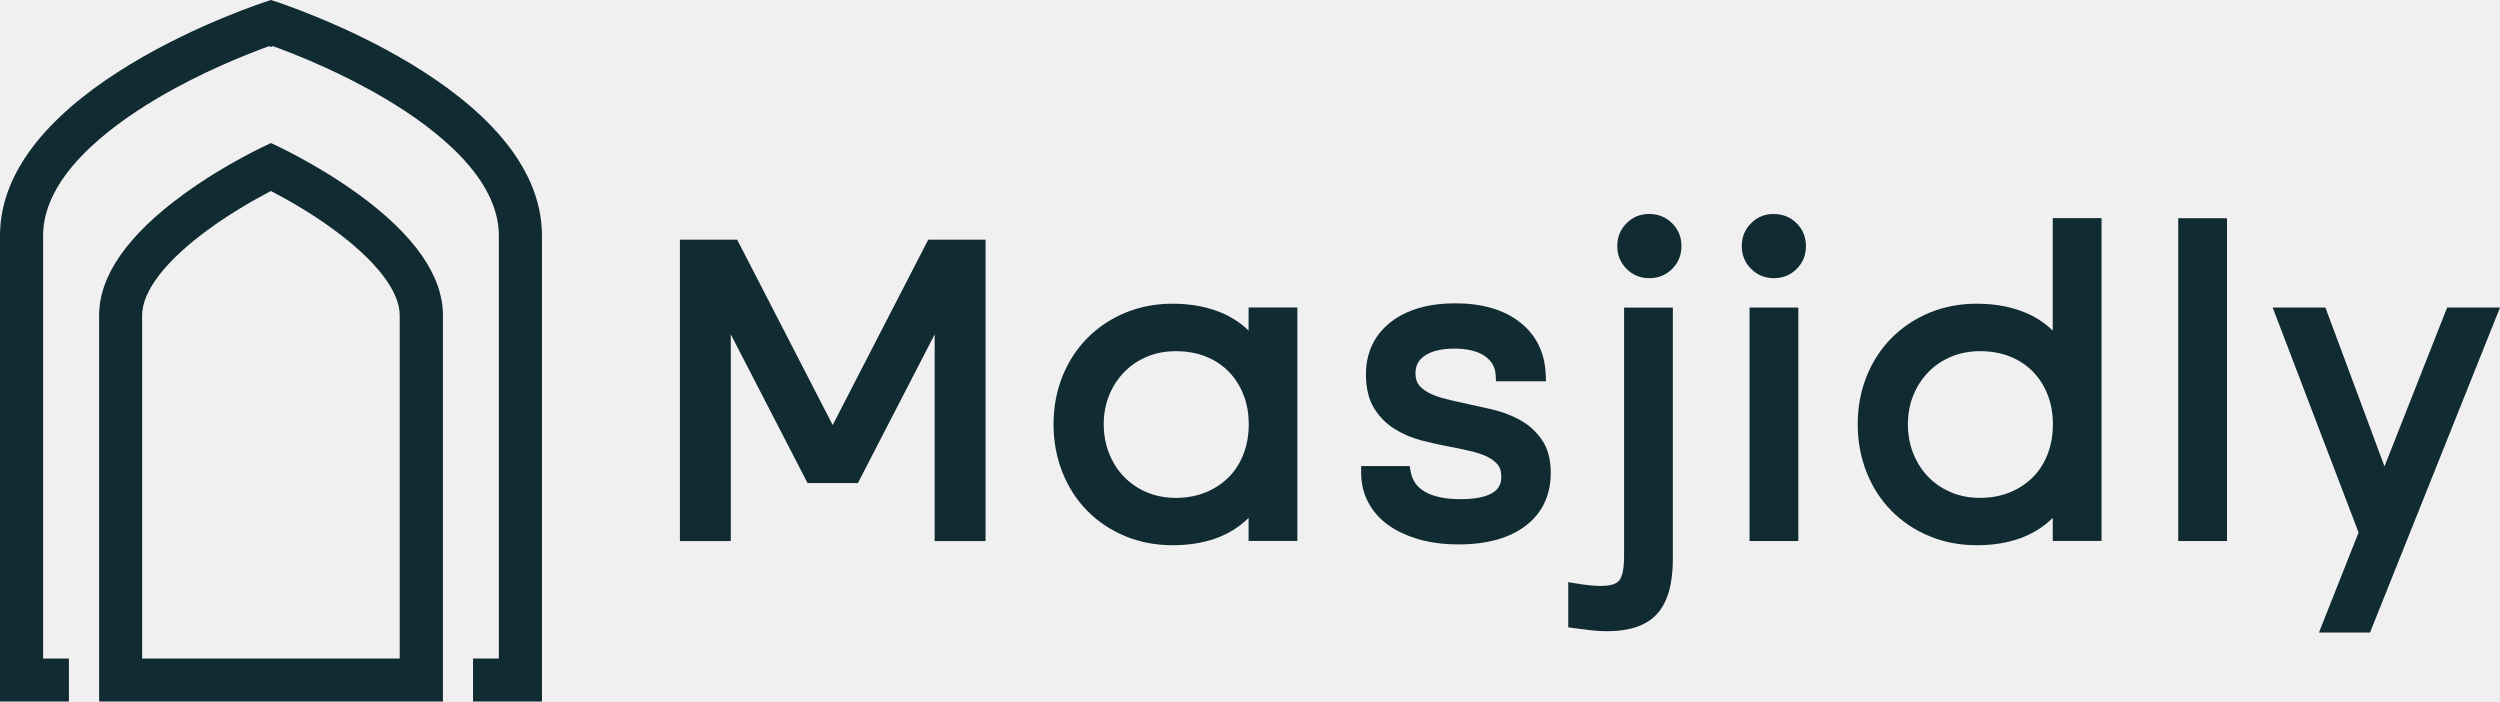
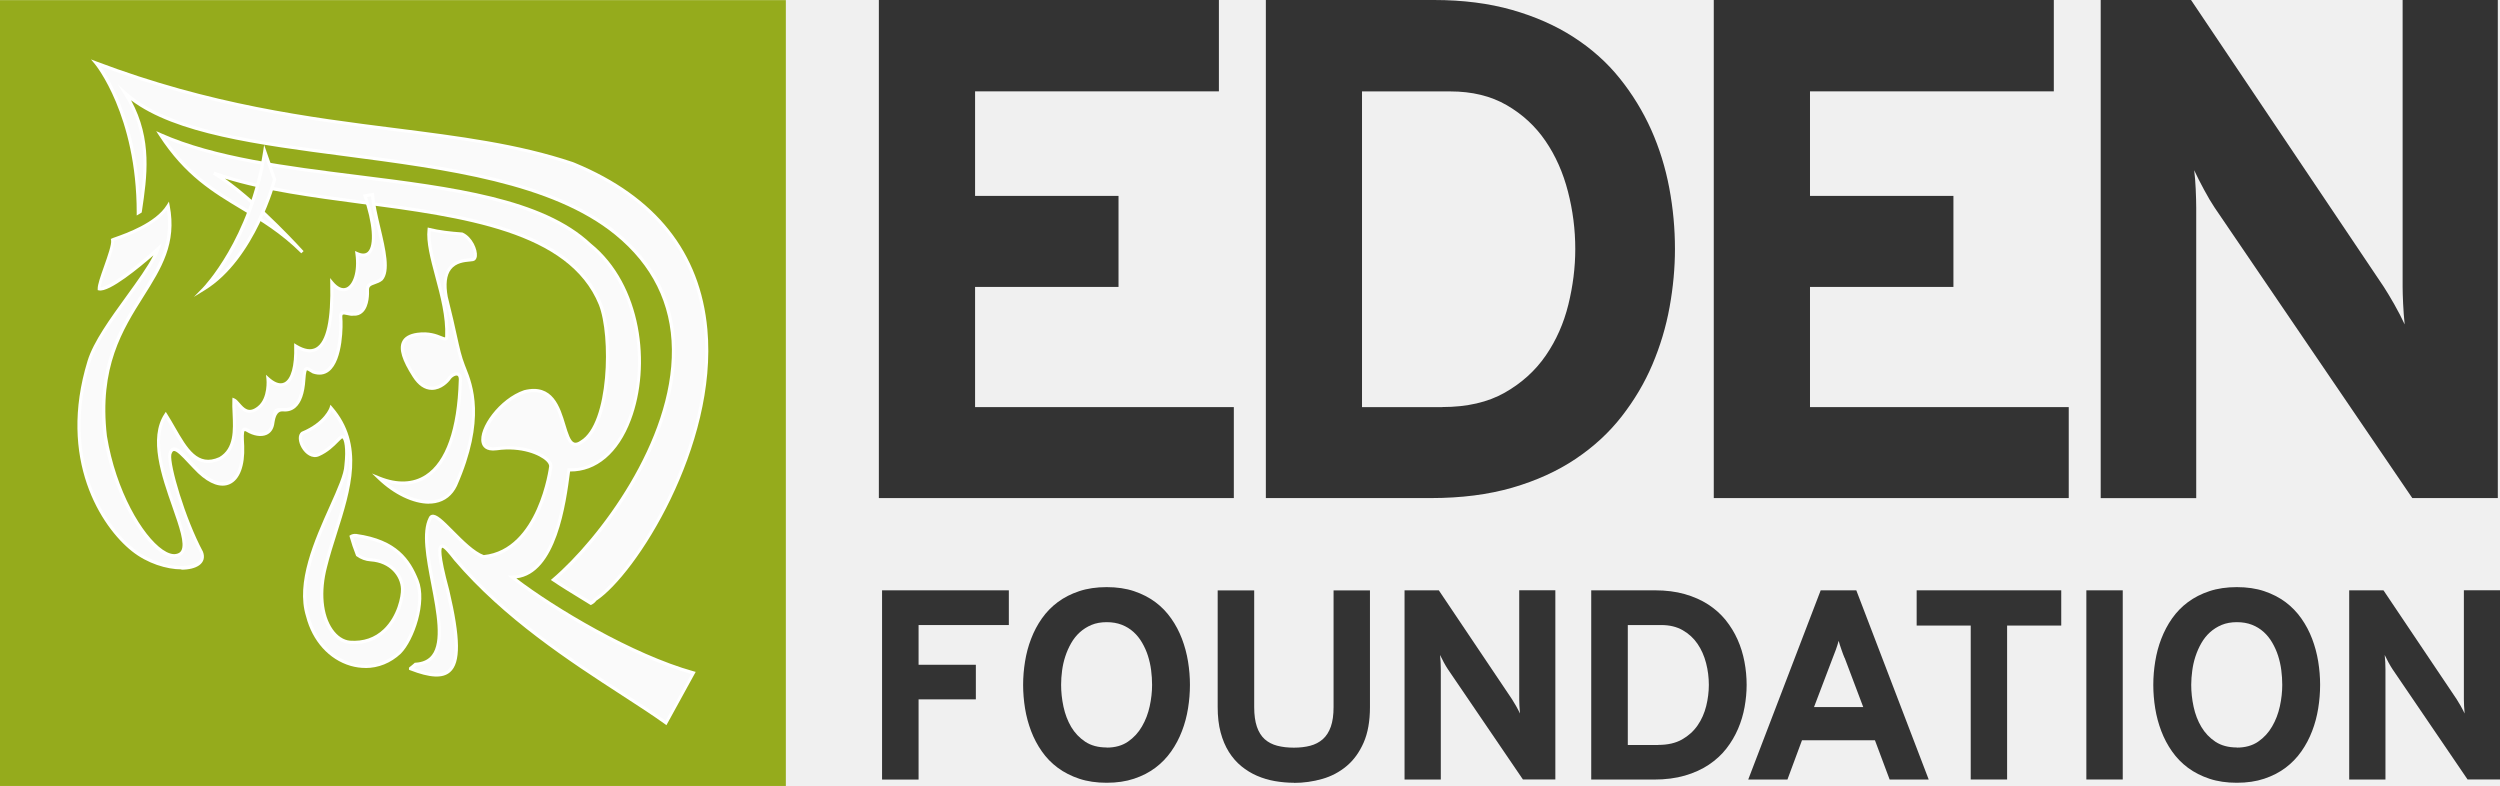
- <svg xmlns="http://www.w3.org/2000/svg" id="Layer_2" data-name="Layer 2" viewBox="0 0 459.26 128.88">
+ <svg xmlns="http://www.w3.org/2000/svg" id="Layer_2" data-name="Layer 2" viewBox="0 0 390.25 122.68">
  <defs>
    <style>
      .cls-1 {
-         fill: #112b32;
+         fill: #fff;
+       }
+ 
+       .cls-2 {
+         fill: #fafafa;
+       }
+ 
+       .cls-3 {
+         fill: #333;
+       }
+ 
+       .cls-4 {
+         fill: #95ab1c;
      }
    </style>
  </defs>
  <g id="Layer_1-2" data-name="Layer 1">
+     <rect class="cls-4" y=".02" width="122.67" height="122.67" />
+     <g>
+       <path class="cls-3" d="M137.19,77.75V0h53.08v14.26h-38.06v16.32h22.39v14.21h-22.39v18.76h40.39v14.2h-55.41Z" />
+       <path class="cls-3" d="M197.6,0h26.24c4.52,0,8.58.52,12.2,1.55,3.61,1.03,6.82,2.45,9.62,4.26,2.8,1.81,5.2,3.95,7.18,6.42,1.99,2.48,3.62,5.15,4.91,8.02,1.28,2.87,2.22,5.9,2.82,9.08.6,3.18.89,6.36.89,9.54,0,2.96-.28,5.99-.84,9.08-.56,3.09-1.46,6.07-2.68,8.95s-2.83,5.58-4.8,8.11c-1.97,2.53-4.37,4.74-7.21,6.64-2.84,1.9-6.12,3.39-9.84,4.47-3.72,1.08-7.97,1.63-12.74,1.63h-25.75V0ZM225.14,63.54c3.87,0,7.12-.75,9.76-2.25,2.64-1.5,4.77-3.43,6.4-5.8,1.63-2.37,2.8-5.02,3.52-7.94.72-2.93,1.08-5.82,1.08-8.67,0-3.04-.38-6.03-1.14-8.97-.76-2.95-1.92-5.58-3.5-7.89-1.57-2.31-3.6-4.18-6.07-5.61-2.48-1.43-5.41-2.14-8.81-2.14h-13.77v49.28h12.52Z" />
+       <path class="cls-3" d="M267.52,77.75V0h53.08v14.26h-38.06v16.32h22.39v14.21h-22.39v18.76h40.39v14.2h-55.41Z" />
+       <path class="cls-3" d="M376.56,77.75l-30.85-45.33c-.51-.76-1.06-1.69-1.65-2.79-.6-1.1-1.11-2.12-1.55-3.06.11.83.19,1.81.24,2.93.05,1.12.08,2.1.08,2.93v45.33h-14.91V0h14.1l30.09,44.78c.47.72,1.01,1.63,1.63,2.71.61,1.08,1.16,2.13,1.63,3.15-.11-1.05-.19-2.11-.24-3.17-.05-1.07-.08-1.96-.08-2.68V0h14.86v77.75h-13.34Z" />
+     </g>
+     <g>
+       <path class="cls-3" d="M137.69,121.68v-29.53h19.79v5.42h-14.09v6.2h8.94v5.4h-8.94v12.52h-5.7Z" />
+       <path class="cls-3" d="M172.75,122.19c-1.59,0-3.02-.21-4.28-.63-1.26-.42-2.38-.99-3.35-1.71-.97-.72-1.8-1.57-2.48-2.55-.69-.98-1.25-2.04-1.68-3.17-.43-1.13-.75-2.31-.95-3.54-.2-1.23-.3-2.45-.3-3.68s.1-2.43.3-3.66c.2-1.23.51-2.41.95-3.54.43-1.13.99-2.19,1.68-3.17.69-.98,1.51-1.83,2.48-2.55.97-.72,2.08-1.29,3.35-1.71,1.26-.42,2.69-.63,4.28-.63s3.02.21,4.27.63,2.36.99,3.33,1.71,1.78,1.57,2.47,2.55,1.25,2.04,1.68,3.17.75,2.31.95,3.54c.2,1.23.3,2.45.3,3.66s-.1,2.45-.3,3.68c-.2,1.23-.51,2.41-.95,3.54-.43,1.13-.99,2.19-1.68,3.17s-1.51,1.83-2.47,2.55-2.07,1.29-3.33,1.71-2.68.63-4.27.63ZM172.75,116.7c1.32,0,2.43-.31,3.33-.93.9-.62,1.63-1.41,2.18-2.37.56-.96.96-2.01,1.21-3.16.25-1.15.37-2.25.37-3.33,0-.75-.05-1.52-.15-2.3-.1-.78-.27-1.52-.5-2.25s-.54-1.4-.91-2.04c-.37-.64-.82-1.2-1.34-1.67-.52-.47-1.13-.85-1.82-1.12-.69-.27-1.48-.41-2.36-.41s-1.69.14-2.38.43c-.69.29-1.3.68-1.83,1.16s-.98,1.05-1.35,1.7c-.37.65-.67,1.33-.91,2.06s-.4,1.47-.5,2.22c-.1.76-.15,1.49-.15,2.2,0,1.13.12,2.27.37,3.43s.65,2.21,1.2,3.15c.56.94,1.29,1.71,2.19,2.31.91.6,2.02.9,3.36.9Z" />
+       <path class="cls-3" d="M201.99,122.19c-1,0-2-.09-2.98-.26-.98-.17-1.91-.45-2.79-.83-.88-.38-1.69-.88-2.44-1.49-.75-.61-1.4-1.36-1.95-2.23-.55-.88-.98-1.89-1.29-3.05s-.46-2.47-.46-3.95v-18.22h5.7v18.22c0,1.22.14,2.24.42,3.06.28.82.69,1.47,1.22,1.95.54.48,1.19.82,1.96,1.02.77.2,1.63.3,2.59.3s1.8-.1,2.56-.3c.76-.2,1.41-.54,1.96-1.02.54-.48.96-1.13,1.25-1.95s.43-1.84.43-3.06v-18.22h5.68v18.22c0,2.2-.33,4.05-.99,5.55-.66,1.5-1.54,2.72-2.65,3.65-1.11.93-2.37,1.6-3.8,2.01-1.43.41-2.91.62-4.45.62Z" />
+       <path class="cls-3" d="M237.73,121.68l-11.72-17.22c-.19-.29-.4-.64-.63-1.06-.23-.42-.42-.81-.59-1.16.04.32.07.69.09,1.11s.03.8.03,1.11v17.22h-5.66v-29.53h5.35l11.43,17.01c.18.28.38.62.62,1.03.23.41.44.81.62,1.19-.04-.4-.07-.8-.09-1.21-.02-.4-.03-.74-.03-1.02v-17.01h5.64v29.53h-5.07Z" />
+       <path class="cls-3" d="M248.39,92.15h9.97c1.72,0,3.26.2,4.63.59,1.37.39,2.59.93,3.66,1.62,1.06.69,1.97,1.5,2.73,2.44.75.94,1.38,1.96,1.86,3.05.49,1.09.84,2.24,1.07,3.45.23,1.21.34,2.42.34,3.62,0,1.13-.11,2.28-.32,3.45-.21,1.17-.55,2.31-1.02,3.4-.47,1.09-1.07,2.12-1.82,3.08-.75.96-1.66,1.8-2.74,2.52s-2.32,1.29-3.74,1.7c-1.41.41-3.03.62-4.84.62h-9.78v-29.53ZM258.86,116.28c1.47,0,2.71-.28,3.71-.85,1-.57,1.81-1.3,2.43-2.2.62-.9,1.06-1.91,1.34-3.02.27-1.11.41-2.21.41-3.29,0-1.15-.14-2.29-.43-3.41s-.73-2.12-1.33-3c-.6-.88-1.37-1.59-2.31-2.13-.94-.54-2.06-.81-3.35-.81h-5.23v18.72h4.76Z" />
+       <path class="cls-3" d="M294.97,121.68l-2.29-6.12h-11.39l-2.27,6.12h-6.12l11.31-29.53h5.56l11.3,29.53h-6.12ZM287.93,102.69c-.15-.36-.31-.78-.48-1.28-.17-.49-.32-.95-.44-1.38-.11.43-.25.89-.43,1.38-.18.49-.34.92-.49,1.28l-2.92,7.68h7.68l-2.9-7.68Z" />
+       <path class="cls-3" d="M313.31,97.65v24.03h-5.68v-24.03h-8.44v-5.5h22.57v5.5h-8.44Z" />
+       <path class="cls-3" d="M325.68,121.68v-29.53h5.68v29.53h-5.68Z" />
+       <path class="cls-3" d="M349.17,122.19c-1.59,0-3.02-.21-4.28-.63-1.26-.42-2.38-.99-3.35-1.71s-1.79-1.57-2.48-2.55-1.25-2.04-1.68-3.17c-.43-1.13-.75-2.31-.95-3.54s-.3-2.45-.3-3.68.1-2.43.3-3.66.51-2.41.95-3.54.99-2.19,1.68-3.17,1.51-1.83,2.48-2.55,2.08-1.29,3.35-1.71c1.26-.42,2.69-.63,4.28-.63s3.02.21,4.27.63,2.36.99,3.33,1.71c.96.72,1.78,1.57,2.47,2.55s1.25,2.04,1.68,3.17c.43,1.13.75,2.31.95,3.54.2,1.23.3,2.45.3,3.66s-.1,2.45-.3,3.68c-.2,1.23-.51,2.41-.95,3.54-.43,1.13-.99,2.19-1.68,3.17s-1.51,1.83-2.47,2.55c-.96.72-2.07,1.29-3.33,1.71s-2.68.63-4.27.63ZM349.17,116.7c1.32,0,2.43-.31,3.33-.93s1.63-1.41,2.18-2.37c.56-.96.96-2.01,1.21-3.16.25-1.15.37-2.25.37-3.33,0-.75-.05-1.52-.15-2.3-.1-.78-.27-1.52-.5-2.25-.23-.72-.54-1.4-.91-2.04-.37-.64-.82-1.2-1.34-1.67-.52-.47-1.13-.85-1.82-1.12-.69-.27-1.48-.41-2.36-.41s-1.68.14-2.38.43c-.69.29-1.3.68-1.83,1.16s-.98,1.05-1.35,1.7c-.37.65-.67,1.33-.91,2.06s-.4,1.47-.5,2.22c-.1.76-.16,1.49-.16,2.2,0,1.13.12,2.27.37,3.43s.65,2.21,1.21,3.15c.56.94,1.29,1.71,2.19,2.31.91.6,2.03.9,3.36.9Z" />
+       <path class="cls-3" d="M385.19,121.68l-11.72-17.22c-.19-.29-.4-.64-.63-1.06-.23-.42-.42-.81-.59-1.16.04.32.07.69.09,1.11s.03.8.03,1.11v17.22h-5.66v-29.53h5.35l11.43,17.01c.18.28.38.62.62,1.03.23.41.44.81.62,1.19-.04-.4-.07-.8-.09-1.21-.02-.4-.03-.74-.03-1.02v-17.01h5.64v29.53h-5.07Z" />
+     </g>
    <g>
      <g>
-         <polygon class="cls-1" points="152.97 78.08 135.42 44.03 124.9 44.03 124.9 99.39 134.25 99.39 134.25 61.43 148.35 88.74 157.6 88.74 171.7 61.43 171.7 99.39 181.05 99.39 181.05 44.03 170.52 44.03 152.97 78.08" />
-         <path class="cls-1" d="M229.38,60.74c-1.26-1.23-2.73-2.24-4.39-3.02-2.73-1.28-5.97-1.93-9.6-1.93-3.1,0-6.02.56-8.69,1.67-2.67,1.11-5.01,2.68-6.96,4.65-1.95,1.97-3.48,4.34-4.57,7.04-1.08,2.69-1.63,5.65-1.63,8.79s.55,6.11,1.63,8.82c1.08,2.72,2.62,5.11,4.57,7.08,1.95,1.98,4.29,3.54,6.96,4.65,2.67,1.11,5.59,1.67,8.68,1.67,5.93,0,10.62-1.68,13.99-5.02v4.23h8.96v-42.89h-8.96v4.24ZM221.47,90.45c-1.63.67-3.46,1.01-5.44,1.01s-3.72-.34-5.32-1.01c-1.6-.67-3-1.61-4.17-2.8-1.17-1.19-2.1-2.64-2.77-4.29-.67-1.65-1.01-3.48-1.01-5.41s.34-3.74,1.01-5.37c.67-1.63,1.61-3.07,2.78-4.26,1.17-1.19,2.57-2.13,4.17-2.8,1.6-.67,3.39-1.01,5.32-1.01s3.83.33,5.46.98c1.62.64,3.03,1.57,4.19,2.75,1.17,1.19,2.09,2.62,2.73,4.25.65,1.63.98,3.47.98,5.46s-.33,3.84-.98,5.5c-.64,1.65-1.56,3.07-2.72,4.23s-2.58,2.1-4.21,2.77Z" />
-         <path class="cls-1" d="M279.21,77.14c-1.57-.87-3.35-1.53-5.3-1.98-1.85-.42-3.64-.82-5.39-1.19-1.24-.26-2.42-.54-3.56-.85-1.05-.29-1.97-.66-2.75-1.1-.71-.41-1.26-.9-1.66-1.45-.35-.49-.52-1.17-.52-2.01,0-1.39.53-2.41,1.68-3.2,1.25-.87,3.08-1.32,5.45-1.32s4.31.47,5.64,1.4c1.23.86,1.87,1.98,1.96,3.43l.07,1.17h9.18l-.06-1.3c-.17-4.05-1.8-7.28-4.82-9.61-2.95-2.27-6.92-3.41-11.8-3.41s-8.94,1.17-11.86,3.46c-3.01,2.37-4.54,5.6-4.54,9.62,0,2.48.5,4.56,1.48,6.17.97,1.58,2.24,2.87,3.8,3.84,1.49.93,3.17,1.64,5,2.12,1.73.45,3.5.84,5.25,1.16,1.35.26,2.64.53,3.86.82,1.14.27,2.15.62,3,1.05.78.39,1.4.88,1.87,1.47.41.52.6,1.2.6,2.07,0,1.15,0,4.2-7.52,4.2-2.76,0-4.95-.46-6.52-1.37-1.45-.84-2.3-2.05-2.6-3.69l-.19-1.02h-8.91v1.24c0,1.99.45,3.83,1.33,5.48.88,1.64,2.13,3.04,3.73,4.17,1.56,1.1,3.45,1.97,5.63,2.59,2.15.61,4.58.91,7.2.91,5.2,0,9.34-1.15,12.31-3.41,3.07-2.34,4.63-5.62,4.63-9.75,0-2.46-.55-4.5-1.64-6.07-1.05-1.52-2.41-2.75-4.05-3.65Z" />
-         <path class="cls-1" d="M302.99,39.3c-1.65,0-3.06.57-4.19,1.71-1.13,1.13-1.7,2.54-1.7,4.19s.57,3.06,1.7,4.19c1.13,1.13,2.54,1.71,4.19,1.71s3.06-.57,4.19-1.7c1.13-1.13,1.71-2.54,1.71-4.19s-.57-3.06-1.71-4.19c-1.13-1.13-2.54-1.71-4.19-1.71Z" />
-         <path class="cls-1" d="M298.35,102.33c0,2.59-.48,3.77-.89,4.3-.64.84-2.2,1.01-3.39,1.01s-2.71-.15-4.53-.46l-1.45-.24v8.3l1.07.15c1.12.16,2.17.29,3.16.4,1.02.11,1.98.17,2.86.17,4.3,0,7.45-1.11,9.34-3.31,1.88-2.17,2.79-5.45,2.79-10v-46.14h-8.96v45.83Z" />
-         <rect class="cls-1" x="321.4" y="56.5" width="8.96" height="42.89" />
-         <path class="cls-1" d="M325.87,39.3c-1.65,0-3.06.57-4.19,1.71-1.13,1.13-1.71,2.54-1.71,4.19s.57,3.06,1.71,4.19c1.13,1.13,2.54,1.71,4.19,1.71s3.06-.57,4.19-1.7c1.13-1.13,1.7-2.54,1.7-4.19s-.57-3.06-1.71-4.19c-1.13-1.13-2.54-1.7-4.19-1.7Z" />
-         <path class="cls-1" d="M377.11,60.74c-1.26-1.23-2.73-2.24-4.39-3.02-2.73-1.28-5.97-1.93-9.6-1.93-3.1,0-6.02.56-8.69,1.67-2.67,1.11-5.01,2.68-6.96,4.65-1.95,1.97-3.49,4.34-4.57,7.04-1.08,2.69-1.63,5.65-1.63,8.79s.55,6.11,1.63,8.82c1.08,2.72,2.62,5.11,4.57,7.08,1.95,1.98,4.29,3.54,6.96,4.65,2.67,1.11,5.59,1.67,8.68,1.67,5.93,0,10.62-1.68,13.99-5.02v4.23h8.96v-59.3h-8.96v20.65ZM369.2,90.45c-1.63.67-3.46,1.01-5.44,1.01s-3.72-.34-5.32-1.01c-1.6-.67-3-1.61-4.17-2.8-1.17-1.19-2.1-2.64-2.77-4.29-.67-1.65-1.01-3.48-1.01-5.41s.34-3.74,1.01-5.37c.67-1.63,1.61-3.07,2.78-4.26,1.17-1.19,2.57-2.13,4.17-2.8,1.6-.67,3.39-1.01,5.32-1.01s3.83.33,5.46.98c1.62.64,3.03,1.57,4.19,2.75,1.17,1.19,2.09,2.62,2.73,4.25.65,1.63.98,3.47.98,5.46s-.33,3.84-.98,5.5c-.64,1.65-1.56,3.07-2.72,4.23s-2.58,2.1-4.21,2.77Z" />
-         <rect class="cls-1" x="400.15" y="40.09" width="8.96" height="59.3" />
-         <polygon class="cls-1" points="449.55 56.5 438.04 85.68 427.19 56.5 417.5 56.5 433.28 97.82 426 116.2 435.38 116.2 459.26 56.5 449.55 56.5" />
+         <path class="cls-2" d="M89.69,25.67c-.11-.05-.22-.1-.33-.14-20.05-6.76-43.38-3.98-74.34-15.7,0,0,6.59,7.86,6.59,23.36.1-.06.2-.12.3-.18.81-5.45,1.83-11.85-2.37-18.46,13.85,12.48,57.79,6.51,76.67,21.91,20.46,16.69.86,44.94-9.8,54.05,1.9,1.29,3.89,2.45,5.84,3.66.26-.13.49-.31.68-.58,9.69-6.29,35.46-51.85-3.23-67.91Z" />
+         <path class="cls-1" d="M92.22,94.45l-.12-.07c-.56-.35-1.12-.69-1.69-1.04-1.37-.84-2.8-1.71-4.16-2.63l-.27-.18.25-.21c7.3-6.23,18.82-21.47,18.65-35.8-.08-7.13-3.06-13.15-8.85-17.87-9.84-8.02-26.32-10.19-42.26-12.28-13.53-1.77-26.35-3.46-33.31-8.72,3.35,6.15,2.48,12,1.71,17.2l-.05.32-.09.06c-.1.07-.2.13-.31.19l-.38.22v-.44c0-15.22-6.46-23.12-6.53-23.2l-.61-.73.89.34c17.81,6.74,33.16,8.69,46.7,10.4,9.83,1.25,19.11,2.42,27.63,5.29.08.03.17.06.25.1l.1.04c12.61,5.23,19.55,13.97,20.65,25.96,1.67,18.23-11.19,38.32-17.34,42.37-.19.27-.45.48-.75.63l-.12.06ZM86.82,90.48c1.27.85,2.59,1.65,3.87,2.43.52.32,1.05.64,1.57.96.19-.11.34-.25.46-.44l.07-.07c6.05-3.93,18.81-23.84,17.15-41.93-1.08-11.79-7.92-20.39-20.34-25.54h0l-.11-.05c-.07-.03-.14-.06-.21-.08-8.47-2.85-17.73-4.03-27.54-5.27-13.37-1.69-28.49-3.61-46.02-10.13,1.5,2.16,5.79,9.39,6.12,21.38.76-5.2,1.33-11.02-2.51-17.06l-.98-1.55,1.36,1.23c6.53,5.89,19.95,7.65,34.15,9.51,16.01,2.1,32.57,4.27,42.51,12.39,5.91,4.82,8.95,10.96,9.03,18.25.16,14.34-11.2,29.55-18.58,35.97Z" />
      </g>
      <g>
-         <path class="cls-1" d="M65.77,35.64c-7.8-5.67-15.64-9.19-15.71-9.23l-.28-.13-.28.13c-.08.03-7.94,3.57-15.71,9.23-10.34,7.52-15.58,15.02-15.58,22.29v70.95h63.16V57.93c0-7.27-5.24-14.77-15.58-22.29ZM38.42,42.05c4.18-3.04,8.42-5.44,11.35-6.96,2.93,1.52,7.18,3.91,11.35,6.96,7.94,5.78,12.31,11.42,12.31,15.88v63.04H26.11v-63.04c0-4.47,4.37-10.11,12.31-15.88Z" />
-         <path class="cls-1" d="M49.99.07l-.22-.07-.21.07C47.54.71,0,16.18,0,43.29v85.59h12.66v-7.91h-4.74V43.29c0-10.55,11.32-19.48,20.81-25.13,8.16-4.85,16.37-8.11,20.69-9.68l.36.15.36-.15c4.32,1.56,12.53,4.83,20.69,9.68,9.49,5.64,20.81,14.58,20.81,25.13v77.68h-4.74v7.91h12.66V43.29C99.55,16.17,52.01.71,49.99.07Z" />
+         <path class="cls-2" d="M79.95,90.1c6.45,0,8.09-10.75,8.85-16.73,12.02.5,15.74-25.09,3.28-35.15-13.12-12.35-47.63-8.53-67.01-17.16,6.85,10.49,14.43,10.62,22.15,18.32,0,0-7.87-8.76-13.85-12.35,19.09,6.9,53.21,2.93,60.36,20.45,1.9,4.78,1.74,18.71-2.93,21.5-3.79,2.66-1.46-9.69-8.89-7.83-5.1,1.73-9.18,9.56-4.37,8.9,4.81-.67,8.6,1.46,8.45,2.79-.15,1.33-2.19,13.28-10.5,14.07-3.32-1.19-7.58-7.87-8.34-5.97-2.76,5.48,6.12,22.28-2.28,22.76-.13.14-.27.26-.42.37-.11.1-.23.18-.35.27,0,.02,0,.04,0,.06,7.15,2.78,8.63-.13,5.78-12.21-2.84-10.45,0-6.37,1.2-4.88,10.28,12.05,25.1,19.94,32.89,25.55l4.28-7.79c-9.68-2.7-22.22-10.19-28.31-14.97Z" />
+         <path class="cls-1" d="M104.07,113.23l-.23-.17c-1.89-1.36-4.15-2.83-6.76-4.52-8.19-5.31-18.38-11.93-26.18-21.07l-.26-.33c-.33-.42-1.34-1.71-1.62-1.63-.1.06-.5.68,1.11,6.61,1.77,7.52,1.81,11.34.13,12.8-1.15,1.01-3.14.91-6.25-.3l-.17-.07v-.18s0-.14,0-.14l.11-.11c.11-.08.22-.16.32-.25.15-.11.28-.23.41-.35l.07-.07h.1c1.16-.07,2-.46,2.57-1.19,1.61-2.07.75-6.62-.09-11.02-.8-4.19-1.55-8.15-.41-10.42.13-.32.35-.43.51-.46.71-.15,1.69.8,3.36,2.49,1.51,1.52,3.22,3.24,4.72,3.8,8.55-.88,10.2-13.72,10.21-13.85.02-.23-.13-.52-.44-.82-1-.97-3.89-2.23-7.73-1.69-1.77.24-2.25-.63-2.37-1.17-.54-2.28,2.8-6.91,6.63-8.21,4.48-1.12,5.62,2.65,6.45,5.41.4,1.31.77,2.55,1.37,2.76.26.09.59,0,1.01-.3,4.44-2.65,4.75-16.38,2.84-21.21-4.66-11.44-21.19-13.64-37.18-15.76-7.38-.98-14.98-1.99-21.18-3.93,5.65,3.99,12.2,11.24,12.27,11.32l-.36.34c-3.14-3.13-6.29-5.02-9.33-6.84-4.52-2.71-8.78-5.27-12.86-11.52l-.46-.71.77.34c8.34,3.72,19.65,5.13,30.59,6.5,14.91,1.87,28.98,3.63,36.49,10.7,7.98,6.44,9.45,19.06,6.25,27.54-1.95,5.19-5.41,8.09-9.49,8.05-.64,5.01-2.13,15.94-8.39,16.68,6,4.58,18.13,11.85,27.7,14.52l.3.08-4.57,8.32ZM69.03,85.01c.52,0,1.18.77,2.01,1.82l.25.32c7.75,9.09,17.91,15.68,26.07,20.97,2.51,1.63,4.69,3.05,6.55,4.37l3.99-7.27c-9.88-2.84-22.34-10.41-28.1-14.93l-.57-.45h.72c5.76,0,7.62-8.82,8.61-16.51l.03-.23h.23c3.94.18,7.32-2.64,9.23-7.71,3.13-8.31,1.7-20.68-6.12-26.99-7.4-6.97-21.4-8.72-36.23-10.58-10.64-1.33-21.62-2.71-29.95-6.21,3.87,5.64,7.94,8.08,12.23,10.66,1.82,1.09,3.68,2.21,5.55,3.6-2.83-2.83-6.88-6.59-10.28-8.63l.21-.45c6.45,2.33,14.82,3.44,22.92,4.52,16.13,2.14,32.8,4.36,37.58,16.07,2.02,5.08,1.67,19-3.03,21.81-.54.38-1.02.5-1.44.35-.84-.29-1.22-1.52-1.69-3.08-.82-2.7-1.83-6.08-5.83-5.07-3.7,1.25-6.71,5.79-6.29,7.61.16.67.77.94,1.82.79,3.6-.5,6.83.54,8.15,1.83.43.42.63.84.59,1.23-.01.13-1.73,13.43-10.72,14.3h-.06s-.05-.01-.05-.01c-1.62-.58-3.39-2.37-4.96-3.94-1.14-1.15-2.42-2.46-2.91-2.35-.03,0-.09.02-.16.17-1.08,2.14-.3,6.2.44,10.12.86,4.51,1.74,9.17,0,11.42-.64.81-1.59,1.27-2.84,1.37-.12.12-.25.23-.38.33-.01.01-.02.02-.04.03,2.7,1,4.41,1.08,5.37.25,1.5-1.3,1.41-5.1-.29-12.3-1.6-5.88-1.35-6.93-.85-7.18.07-.04.15-.05.23-.05Z" />
+       </g>
+       <g>
+         <path class="cls-2" d="M73.83,40.51c.94-.17.15-3.16-1.68-3.98-1.74-.13-3.46-.31-5.15-.72-.48,4.08,3.02,10.81,2.75,16.71-.07,1.19-1.31-.8-4.59-.33-3.28.46-2.77,2.99-.51,6.51,2.26,3.52,4.88,1.26,5.47.4.58-.86,1.9-1.19,1.75.33-.44,14.8-6.63,17.66-12.68,15.2,4.15,3.98,9.91,5.44,11.95,1.13,4.81-10.95,2.19-16.2,1.24-18.65-.95-2.45-1.02-4.11-2.7-10.75-1.09-6.04,3.06-5.64,4.15-5.84Z" />
+         <path class="cls-1" d="M66.96,78.63c-2.45,0-5.45-1.42-7.95-3.82l-.94-.9,1.21.49c2.72,1.1,5.2,1.01,7.16-.27,3.16-2.06,4.95-7.15,5.17-14.71.02-.22.04-.69-.23-.78-.25-.09-.75.13-1.07.6-.31.45-1.42,1.62-2.89,1.62-.01,0-.02,0-.03,0-1.11-.01-2.11-.69-2.96-2.02-1.67-2.6-2.2-4.35-1.67-5.5.34-.75,1.13-1.21,2.35-1.39,1.86-.26,3.09.24,3.83.54.2.08.44.18.53.18h0s0-.06.02-.15c.14-3.03-.75-6.37-1.54-9.32-.74-2.78-1.44-5.4-1.21-7.41l.03-.28.27.07c1.59.39,3.19.57,5.1.71l.08.02c1.52.68,2.34,2.67,2.22,3.69-.05.42-.27.7-.59.76h0c-.13.02-.3.04-.5.06-.86.08-2.17.2-2.96,1.24-.68.89-.85,2.33-.5,4.25.7,2.77,1.13,4.72,1.44,6.14.45,2.04.7,3.16,1.24,4.56l.17.43c1.03,2.59,3.18,7.97-1.41,18.41-.7,1.47-1.87,2.4-3.39,2.68-.33.06-.67.09-1.02.09ZM60.29,75.28c2.54,2.09,5.43,3.16,7.6,2.77,1.37-.25,2.39-1.06,3.02-2.4,4.5-10.25,2.41-15.5,1.4-18.02l-.17-.44c-.56-1.44-.82-2.64-1.26-4.64-.31-1.42-.74-3.36-1.44-6.15-.38-2.09-.18-3.65.59-4.66.92-1.22,2.42-1.35,3.31-1.43.18-.02.33-.03.45-.05h0c.12-.02.17-.19.19-.33.1-.86-.66-2.59-1.89-3.16-1.81-.14-3.34-.31-4.86-.66-.13,1.88.53,4.34,1.22,6.94.8,2.98,1.7,6.37,1.55,9.48-.01.18-.05.43-.25.56-.25.15-.54.03-.99-.15-.69-.28-1.83-.75-3.57-.51-1.05.15-1.7.51-1.97,1.1-.45.97.09,2.62,1.63,5.03.76,1.18,1.61,1.78,2.55,1.79h.03c1.25,0,2.23-1.04,2.47-1.4.42-.63,1.15-.97,1.65-.79.25.09.64.37.56,1.29-.23,7.72-2.1,12.94-5.4,15.1-1.81,1.18-4.01,1.43-6.42.73Z" />
+       </g>
+       <g>
+         <path class="cls-2" d="M58.16,30.35l-1.17.2c1.97,5.63,1.86,10.4-1.26,9.01.6,4.53-1.64,7.32-3.94,4.53.27,11.2-2.84,11.6-5.63,9.91.16,5.53-1.75,7.42-4.34,5.1,0,0,.34,3.1-1.46,4.51-2.19,1.73-3.06-.86-3.86-1.19-.15,2.92,1.02,7.3-2.19,9.16-4.3,1.93-5.9-2.79-8.45-6.84-4.52,6.84,6.34,21.11,1.68,21.97-3.21.66-9.36-7.87-11.11-18.62-2.3-19.92,12.24-23.2,9.8-35.94-1.9,3.05-7.07,4.71-8.53,5.24-.05.02-.09.04-.13.06.25,1.3-2.12,6.32-2.08,7.64,1.89.41,9.14-6.17,9.14-6.17-1.53,4.25-9.09,12.11-10.73,17.49-4.92,16.03,2.93,26.35,6.84,29.45,4.81,3.81,11.9,3.44,10.74.33-2.77-5.18-5.25-13.54-4.95-15.33.58-2.06,2.19.46,4.59,2.79,3.86,3.65,7,1.79,6.78-4.05-.07-1.66-.22-3.05.73-2.45,1.75,1.06,3.57.86,3.94-.86.44-2.46.29-2.39,1.67-2.32,2.33.2,3.06-2.33,3.21-4.71.14-2.39.51-1.73,1.46-1.19,4.37,1.53,4.45-7.04,4.3-8.43s1.09-.46,1.97-.6c1.97.13,2.26-2.46,2.19-3.72-.07-1.26,1.31-1,2.19-1.73,1.82-2.06-1.09-9.03-1.38-13.21Z" />
+         <path class="cls-1" d="M28.33,88.88c-2.31,0-5.33-.92-7.73-2.83-4.79-3.8-11.65-14.34-6.93-29.72.91-2.98,3.54-6.61,6.08-10.12,1.69-2.34,3.31-4.57,4.2-6.35-2.04,1.78-6.89,5.83-8.51,5.47l-.19-.04v-.2c-.02-.65.45-1.97.99-3.5.57-1.62,1.22-3.46,1.1-4.1l-.04-.19.18-.08c.07-.04.11-.05.15-.07l.34-.12c1.73-.61,6.34-2.24,8.06-5.02l.34-.54.12.63c1.13,5.91-1.29,9.75-4.09,14.2-3.26,5.17-6.95,11.02-5.71,21.76,1.4,8.59,5.53,15.56,8.71,17.75.8.55,1.53.78,2.1.66.38-.07.63-.23.79-.5.63-1.09-.3-3.74-1.37-6.81-1.68-4.79-3.76-10.75-1.25-14.55l.21-.32.21.33c.44.69.84,1.4,1.24,2.09,1.9,3.3,3.54,6.16,6.9,4.65,2.33-1.35,2.19-4.22,2.08-6.76-.04-.78-.07-1.51-.04-2.18l.02-.35.33.14c.27.11.51.39.79.71.7.8,1.42,1.64,2.82.52,1.66-1.31,1.37-4.26,1.36-4.29l-.07-.65.48.43c.63.57,1.55,1.16,2.35.79,1.09-.5,1.66-2.58,1.57-5.69v-.46s.38.24.38.24c1.24.75,2.26.9,3.04.45,1.61-.93,2.35-4.34,2.21-10.14l-.02-.72.46.56c.72.87,1.46,1.2,2.09.93.99-.43,1.79-2.38,1.4-5.27l-.06-.44.41.18c.69.31,1.22.29,1.58-.04,1.06-.97.79-4.54-.66-8.66l-.1-.28,1.73-.3.02.28c.1,1.46.54,3.32.96,5.11.83,3.52,1.62,6.85.36,8.28-.38.32-.8.47-1.17.6-.66.23-.98.37-.95.95.02.4.08,2.43-.94,3.44-.4.4-.9.58-1.51.54-.28.05-.63-.03-.95-.1-.27-.06-.6-.13-.7-.05-.02.02-.09.11-.06.47.1.97.15,6.61-2.07,8.36-.71.56-1.57.67-2.56.33-.18-.1-.32-.18-.44-.26-.16-.1-.38-.23-.45-.23-.04.03-.17.25-.25,1.47-.13,2.12-.65,3.59-1.54,4.36-.53.46-1.18.66-1.94.59h-.11q-.92-.05-1.2,1.53l-.1.59c-.16.74-.56,1.27-1.18,1.54-.84.36-2.02.18-3.14-.5-.18-.11-.26-.11-.26-.1-.19.11-.14,1.22-.1,1.95l.02.39c.12,3.08-.7,5.25-2.24,5.95-1.37.63-3.13.02-4.96-1.7-.56-.55-1.09-1.11-1.55-1.6-.95-1.02-1.85-1.97-2.27-1.87-.18.04-.29.33-.36.57-.26,1.61,2.12,9.89,4.94,15.15.33.87.12,1.61-.57,2.11-.64.46-1.63.7-2.81.7ZM25.21,38.05l-.34.94c-.71,1.96-2.65,4.65-4.72,7.5-2.52,3.48-5.13,7.08-6.01,9.98-4.64,15.12,2.06,25.46,6.76,29.18,3.69,2.93,8.43,3.21,9.94,2.11.51-.37.65-.88.41-1.5-2.71-5.06-5.28-13.55-4.97-15.46.16-.57.4-.87.73-.95.7-.17,1.52.7,2.75,2.02.46.49.98,1.05,1.53,1.58,1.66,1.57,3.23,2.14,4.4,1.61,1.35-.61,2.06-2.6,1.95-5.47l-.02-.38c-.06-1.29-.1-2.14.35-2.4.21-.12.47-.09.78.11.98.59,1.98.77,2.67.47.46-.2.76-.6.88-1.17l.1-.58c.31-1.79.35-2.01,1.71-1.95h.12c.64.06,1.15-.09,1.58-.46.98-.85,1.28-2.65,1.36-4.01.08-1.25.21-1.72.53-1.88.29-.15.59.04.93.26.11.07.24.15.37.23.79.27,1.47.19,2.05-.27,1.9-1.51,2.02-6.61,1.88-7.92-.03-.27-.04-.66.22-.89.28-.25.7-.17,1.14-.07.29.06.58.13.82.09.51.03.88-.1,1.18-.4.68-.67.85-2.07.8-3.06-.06-.99.66-1.23,1.29-1.45.35-.12.7-.24.99-.48,1.06-1.21.27-4.56-.5-7.81-.4-1.71-.82-3.47-.96-4.92l-.61.1c1.47,4.32,1.64,7.8.43,8.92-.31.29-.85.54-1.72.28.26,2.63-.44,4.81-1.75,5.38-.43.19-1.25.32-2.22-.58.08,5.67-.73,8.93-2.47,9.93-.86.5-1.92.42-3.16-.24.03,3.12-.62,5.15-1.86,5.72-.51.24-1.33.32-2.45-.51,0,1-.16,3.04-1.58,4.16-1.78,1.4-2.86.16-3.51-.59-.09-.11-.18-.21-.27-.3,0,.52.02,1.07.05,1.65.12,2.68.27,5.71-2.35,7.23-3.8,1.7-5.63-1.48-7.56-4.85-.33-.57-.66-1.16-1.02-1.73-2.05,3.62-.08,9.23,1.51,13.77,1.16,3.32,2.08,5.94,1.33,7.23-.23.4-.61.65-1.13.74-.72.15-1.55-.1-2.48-.74-3.27-2.25-7.5-9.35-8.93-18.09-1.26-10.92,2.48-16.86,5.78-22.1,2.65-4.2,4.95-7.85,4.12-13.25-2.01,2.61-6.29,4.12-7.96,4.71l-.29.1c.03.85-.54,2.46-1.14,4.15-.42,1.2-.86,2.44-.95,3.1,1.54-.1,5.97-3.64,8.71-6.13l.74-.68Z" />
+       </g>
+       <g>
+         <path class="cls-2" d="M65.09,90.63c-1.31-3.25-3.35-6.17-9.47-7.04-.34-.03-.6.03-.78.14.27.98.6,1.94.97,2.89.55.4,1.25.7,2.07.75,3.13.2,4.89,2.41,4.96,4.54.07,2.12-1.76,8.8-8.24,8.34-2.91-.27-5.61-4.84-3.79-11.81,2.04-8.3,7.21-17.46.87-24.76,0,0-.73,2.39-4.45,3.91-1.09.8.66,4.18,2.48,3.39,1.82-.8,2.84-2.19,3.5-2.72.65-.53,1.16,1.26.8,4.38-.15,4.12-8.47,15.57-5.99,23.53,1.9,7.37,9.56,10.19,14.37,5.68,2.11-2.12,4.01-7.97,2.7-11.22Z" />
+         <path class="cls-1" d="M57.04,104.27c-.76,0-1.54-.11-2.31-.33-3.36-.98-5.96-3.86-6.95-7.71-1.65-5.29,1.32-11.91,3.7-17.23,1.2-2.68,2.23-4.99,2.28-6.37.31-2.69-.05-4.06-.32-4.21-.01,0-.04,0-.07.03-.16.13-.35.32-.58.55-.67.68-1.59,1.6-2.98,2.21-1.08.47-2.15-.32-2.72-1.31-.49-.85-.7-2,0-2.5,3.6-1.49,4.35-3.76,4.36-3.79l.13-.43.29.34c5.12,5.89,2.88,12.93.72,19.74-.55,1.73-1.12,3.53-1.54,5.24-1.01,3.87-.68,7.5.88,9.73.74,1.06,1.7,1.69,2.69,1.78,2.11.15,3.88-.46,5.29-1.81,2.12-2.04,2.72-5.11,2.68-6.27-.07-1.99-1.71-4.1-4.73-4.3-.8-.05-1.56-.33-2.2-.8l-.06-.04-.03-.07c-.41-1.04-.73-1.99-.98-2.91l-.05-.18.16-.1c.24-.15.56-.22.94-.18,6.32.89,8.39,3.98,9.68,7.19,1.38,3.43-.67,9.4-2.75,11.49-1.57,1.48-3.51,2.25-5.53,2.25ZM54.38,70.36c.02.67-.02,1.45-.12,2.31-.05,1.45-1.1,3.81-2.32,6.54-2.35,5.25-5.27,11.77-3.67,16.89.95,3.69,3.42,6.43,6.61,7.36,2.64.77,5.32.11,7.35-1.79,1.98-1.99,3.95-7.68,2.63-10.94h0c-1.43-3.55-3.56-6.07-9.28-6.88-.17-.01-.32,0-.45.04.23.82.52,1.67.88,2.59.55.39,1.2.62,1.88.66,3.31.21,5.12,2.56,5.2,4.78.04,1.24-.6,4.49-2.84,6.65-1.51,1.46-3.42,2.12-5.68,1.95-1.14-.1-2.23-.81-3.06-1.99-1.67-2.38-2.02-6.08-.96-10.14.42-1.73,1-3.53,1.55-5.27,1.36-4.28,2.75-8.66,2.27-12.75ZM51.75,64.15c-.38.77-1.51,2.48-4.42,3.67-.31.23-.24,1.05.2,1.82.46.8,1.28,1.46,2.08,1.11,1.3-.57,2.18-1.46,2.83-2.1.23-.23.43-.44.62-.58.2-.16.43-.19.63-.08.1.05.19.14.26.26-.42-1.42-1.13-2.79-2.2-4.09Z" />
+       </g>
+       <g>
+         <path class="cls-2" d="M41.33,23.65l1.53,4.38s-3.13,12.21-11,17.06c0,0,7.36-7.5,9.47-21.44Z" />
+         <path class="cls-1" d="M30.24,46.37l1.43-1.46c.07-.07,7.33-7.61,9.41-21.3l.15-1,1.89,5.4-.02.07c-.03.12-3.25,12.37-11.12,17.21l-1.74,1.07ZM41.42,24.66c-1.69,9.79-5.97,16.33-8.12,19.1,6.27-5.05,9.04-14.78,9.3-15.72l-1.18-3.38Z" />
      </g>
    </g>
  </g>
</svg>
